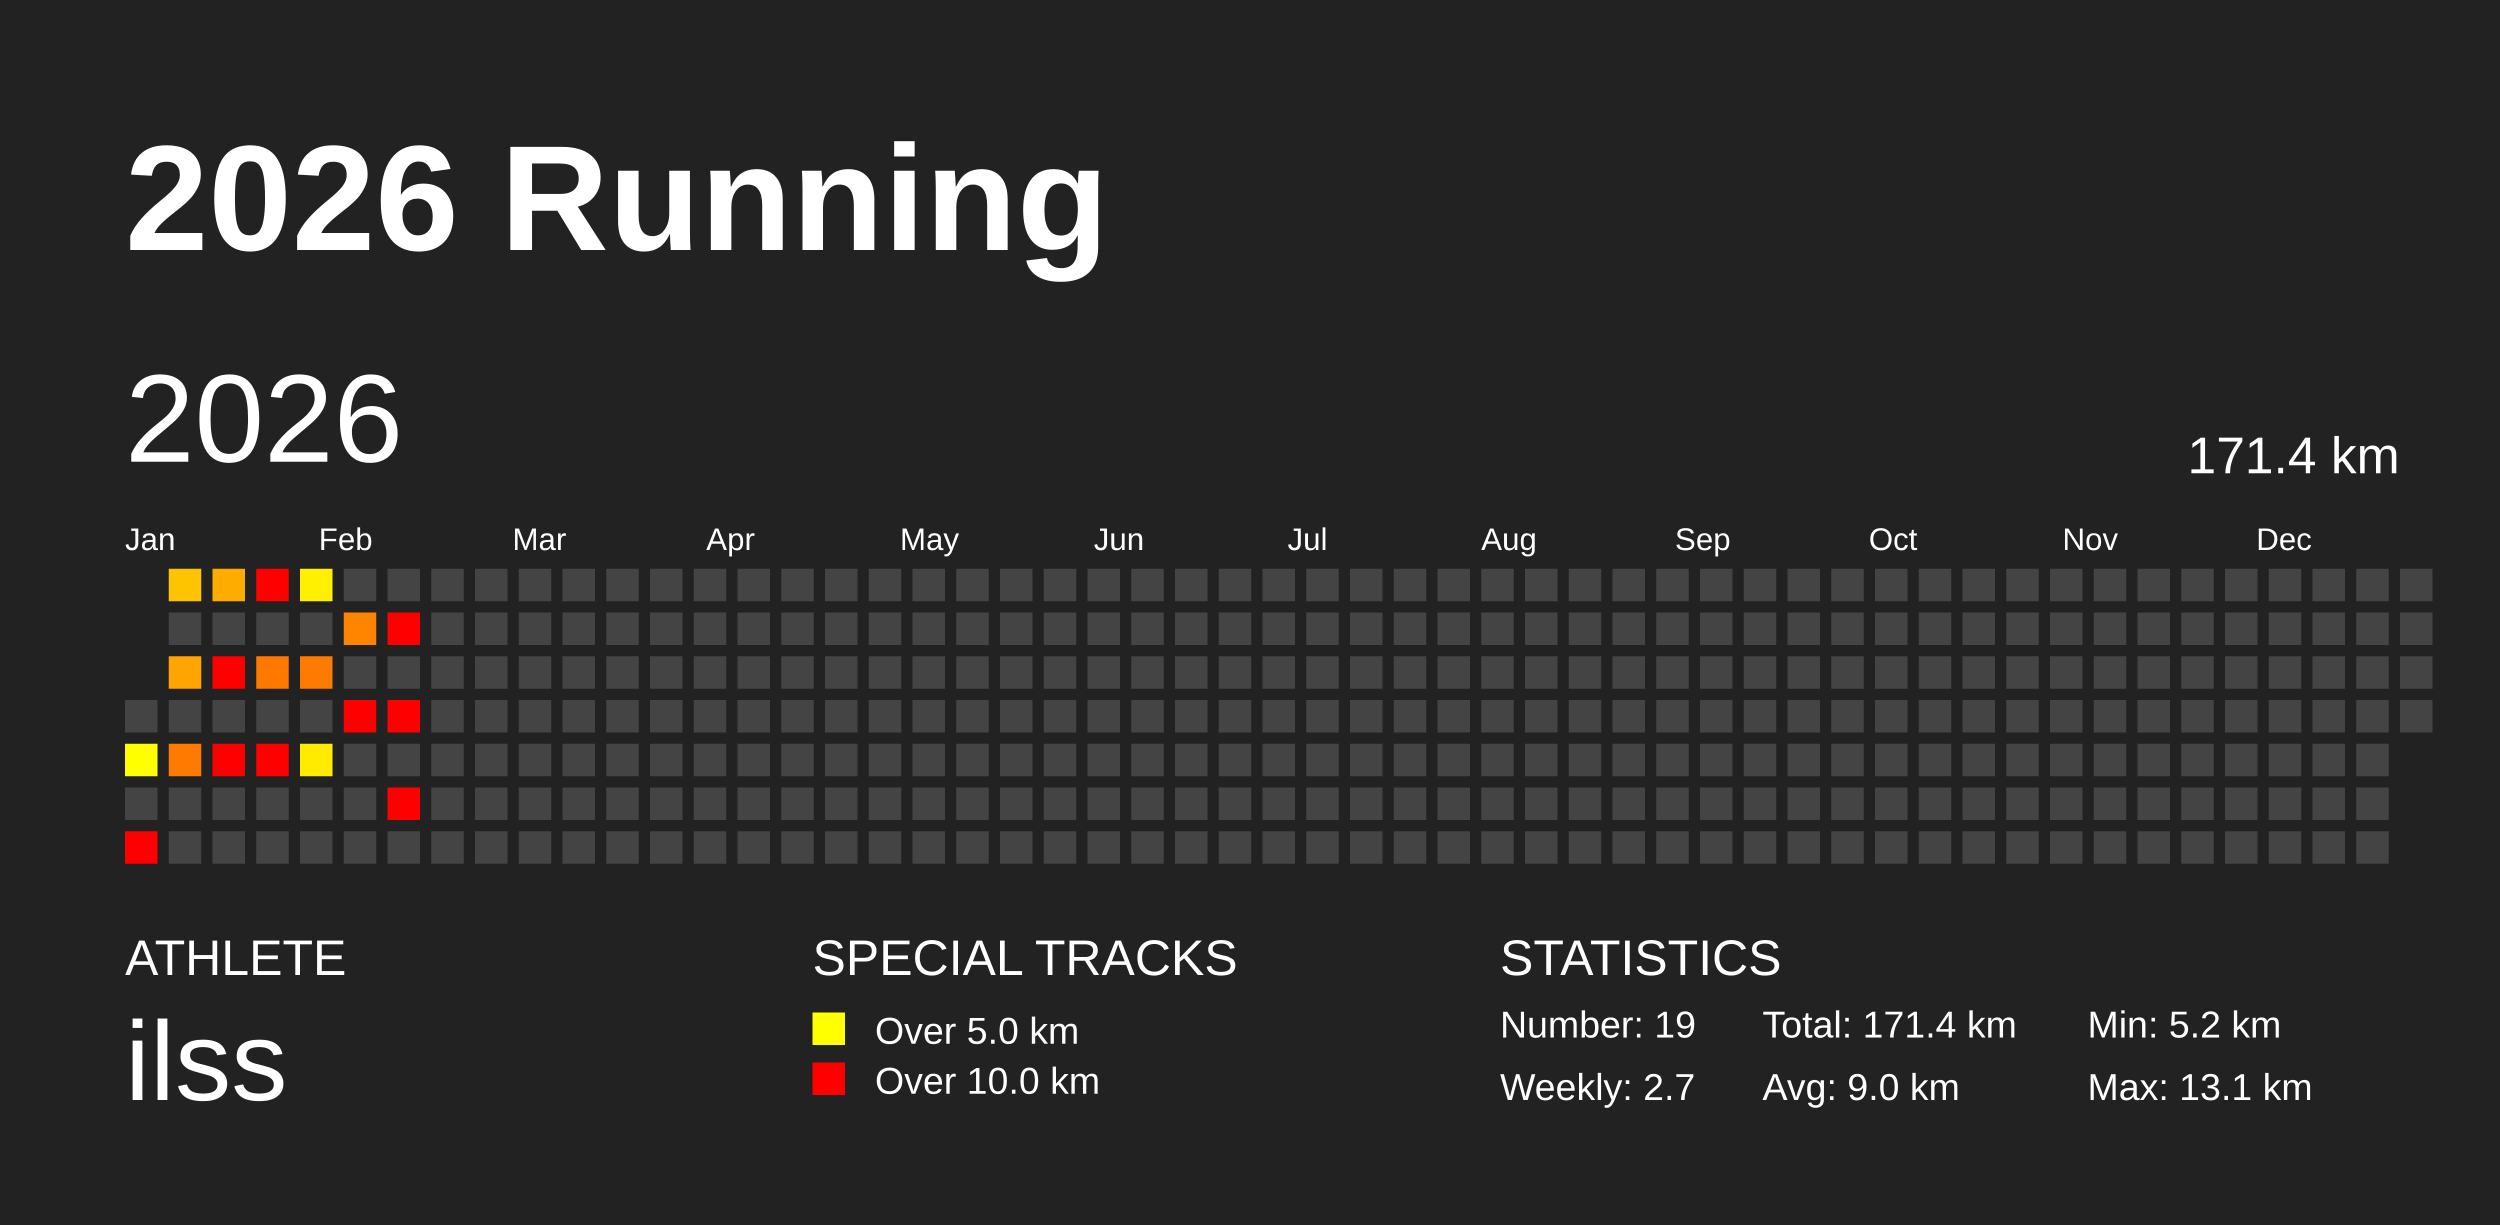
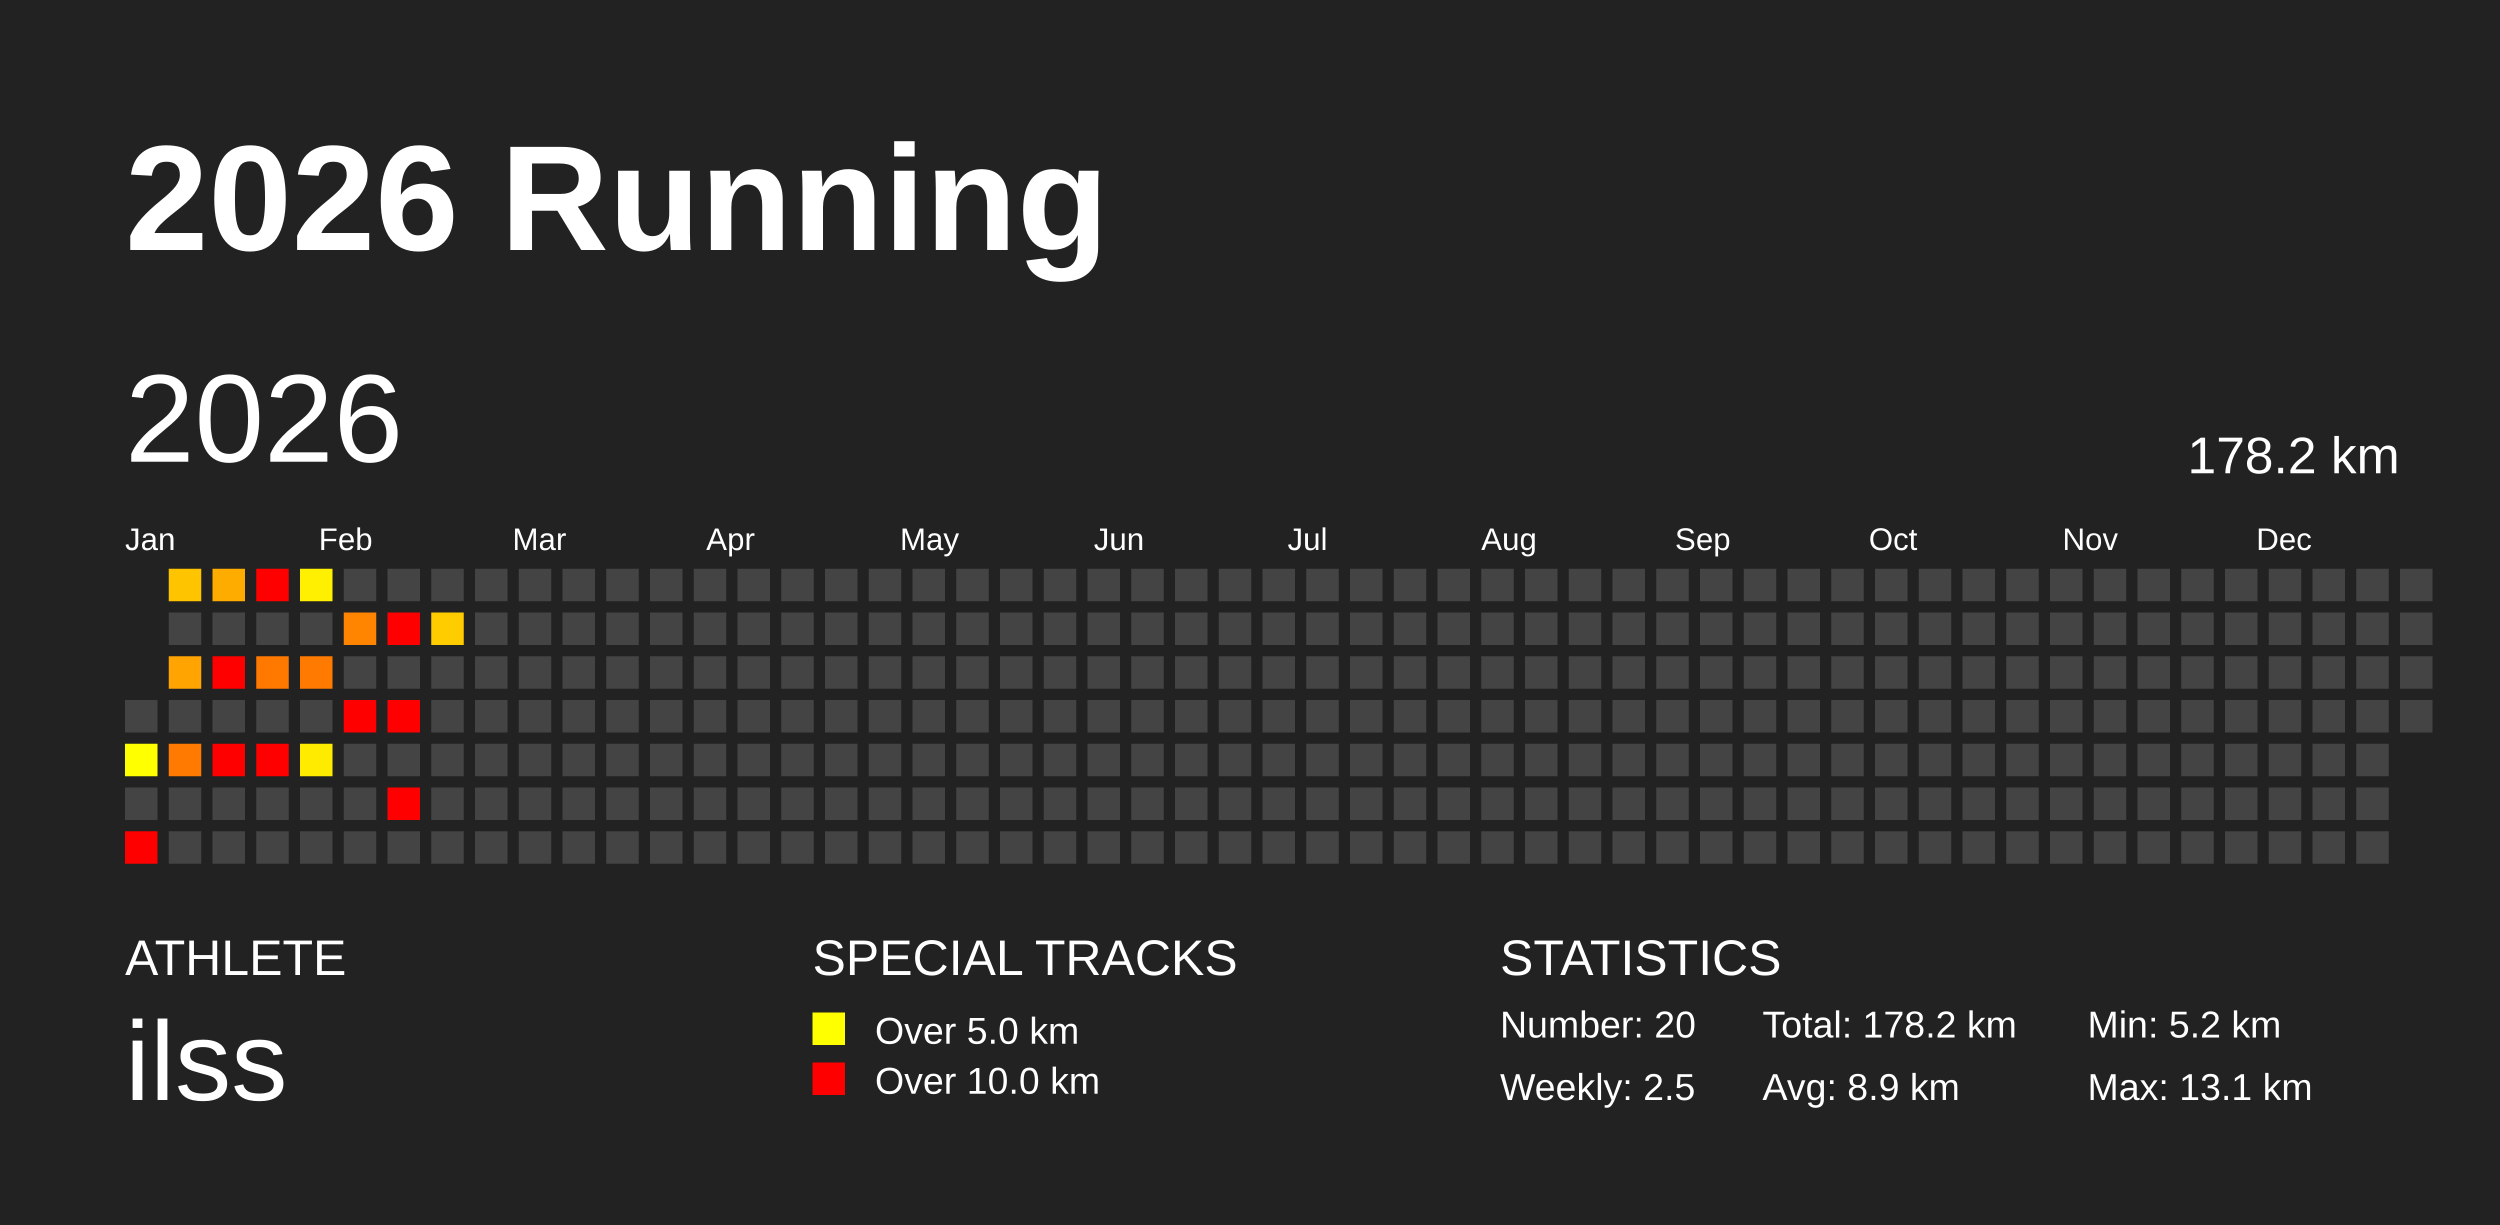
<svg xmlns="http://www.w3.org/2000/svg" baseProfile="full" height="98mm" version="1.1" viewBox="0,0,200,98" width="200mm">
  <defs />
  <rect fill="#222222" height="98" width="200" x="0" y="0" />
  <text fill="#FFFFFF" style="font-size:12px; font-family:Arial; font-weight:bold;" x="10" y="20">2026 Running</text>
  <text fill="#FFFFFF" style="font-size:4px; font-family:Arial" x="10" y="78">ATHLETE</text>
  <text fill="#FFFFFF" style="font-size:9px; font-family:Arial" x="10" y="88">ilss</text>
  <text fill="#FFFFFF" style="font-size:4px; font-family:Arial" x="65" y="78">SPECIAL TRACKS</text>
  <rect fill="yellow" height="2.6" width="2.6" x="65" y="81" />
  <text fill="#FFFFFF" style="font-size:3px; font-family:Arial" x="70" y="83.5">Over 5.0 km</text>
  <rect fill="red" height="2.6" width="2.6" x="65" y="85" />
  <text fill="#FFFFFF" style="font-size:3px; font-family:Arial" x="70" y="87.5">Over 10.0 km</text>
  <text fill="#FFFFFF" style="font-size:4px; font-family:Arial" x="120" y="78">STATISTICS</text>
-   <text fill="#FFFFFF" style="font-size:3px; font-family:Arial" x="120" y="83">Number: 19</text>
-   <text fill="#FFFFFF" style="font-size:3px; font-family:Arial" x="120" y="88">Weekly: 2.7</text>
-   <text fill="#FFFFFF" style="font-size:3px; font-family:Arial" x="141" y="83">Total: 171.4 km</text>
-   <text fill="#FFFFFF" style="font-size:3px; font-family:Arial" x="141" y="88">Avg: 9.0 km</text>
+   <text fill="#FFFFFF" style="font-size:3px; font-family:Arial" x="120" y="83">Number: 20</text>
+   <text fill="#FFFFFF" style="font-size:3px; font-family:Arial" x="120" y="88">Weekly: 2.5</text>
+   <text fill="#FFFFFF" style="font-size:3px; font-family:Arial" x="141" y="83">Total: 178.2 km</text>
+   <text fill="#FFFFFF" style="font-size:3px; font-family:Arial" x="141" y="88">Avg: 8.9 km</text>
  <text fill="#FFFFFF" style="font-size:3px; font-family:Arial" x="167" y="83">Min: 5.2 km</text>
  <text fill="#FFFFFF" style="font-size:3px; font-family:Arial" x="167" y="88">Max: 13.1 km</text>
  <text dominant-baseline="hanging" fill="#FFFFFF" style="font-size:10.0px; font-family:Arial;" x="10" y="30">2026</text>
-   <text dominant-baseline="hanging" fill="#FFFFFF" style="font-size:4.125px; font-family:Arial;" x="175" y="35">171.4 km</text>
+   <text dominant-baseline="hanging" fill="#FFFFFF" style="font-size:4.125px; font-family:Arial;" x="175" y="35">178.2 km</text>
  <text fill="#FFFFFF" style="font-size:2.5px; font-family:Arial" x="10.0" y="44">Jan</text>
  <text fill="#FFFFFF" style="font-size:2.5px; font-family:Arial" x="25.5" y="44">Feb</text>
  <text fill="#FFFFFF" style="font-size:2.5px; font-family:Arial" x="41.0" y="44">Mar</text>
  <text fill="#FFFFFF" style="font-size:2.5px; font-family:Arial" x="56.5" y="44">Apr</text>
  <text fill="#FFFFFF" style="font-size:2.5px; font-family:Arial" x="72.0" y="44">May</text>
  <text fill="#FFFFFF" style="font-size:2.5px; font-family:Arial" x="87.5" y="44">Jun</text>
  <text fill="#FFFFFF" style="font-size:2.5px; font-family:Arial" x="103.0" y="44">Jul</text>
  <text fill="#FFFFFF" style="font-size:2.5px; font-family:Arial" x="118.5" y="44">Aug</text>
  <text fill="#FFFFFF" style="font-size:2.5px; font-family:Arial" x="134.0" y="44">Sep</text>
  <text fill="#FFFFFF" style="font-size:2.5px; font-family:Arial" x="149.5" y="44">Oct</text>
  <text fill="#FFFFFF" style="font-size:2.5px; font-family:Arial" x="165.0" y="44">Nov</text>
  <text fill="#FFFFFF" style="font-size:2.5px; font-family:Arial" x="180.5" y="44">Dec</text>
  <rect fill="#444444" height="2.6" width="2.6" x="10.0" y="56.0" />
  <rect fill="#ffff00" height="2.6" width="2.6" x="10.0" y="59.5" />
  <rect fill="#444444" height="2.6" width="2.6" x="10.0" y="63.0" />
  <rect fill="red" height="2.6" width="2.6" x="10.0" y="66.5" />
  <rect fill="#ffc400" height="2.6" width="2.6" x="13.5" y="45.5" />
  <rect fill="#444444" height="2.6" width="2.6" x="13.5" y="49.0" />
  <rect fill="#ffa400" height="2.6" width="2.6" x="13.5" y="52.5" />
  <rect fill="#444444" height="2.6" width="2.6" x="13.5" y="56.0" />
  <rect fill="#ff7a00" height="2.6" width="2.6" x="13.5" y="59.5" />
  <rect fill="#444444" height="2.6" width="2.6" x="13.5" y="63.0" />
  <rect fill="#444444" height="2.6" width="2.6" x="13.5" y="66.5" />
  <rect fill="#ffac00" height="2.6" width="2.6" x="17.0" y="45.5" />
  <rect fill="#444444" height="2.6" width="2.6" x="17.0" y="49.0" />
  <rect fill="red" height="2.6" width="2.6" x="17.0" y="52.5" />
  <rect fill="#444444" height="2.6" width="2.6" x="17.0" y="56.0" />
  <rect fill="red" height="2.6" width="2.6" x="17.0" y="59.5" />
  <rect fill="#444444" height="2.6" width="2.6" x="17.0" y="63.0" />
  <rect fill="#444444" height="2.6" width="2.6" x="17.0" y="66.5" />
  <rect fill="red" height="2.6" width="2.6" x="20.5" y="45.5" />
  <rect fill="#444444" height="2.6" width="2.6" x="20.5" y="49.0" />
  <rect fill="#ff7800" height="2.6" width="2.6" x="20.5" y="52.5" />
  <rect fill="#444444" height="2.6" width="2.6" x="20.5" y="56.0" />
  <rect fill="red" height="2.6" width="2.6" x="20.5" y="59.5" />
  <rect fill="#444444" height="2.6" width="2.6" x="20.5" y="63.0" />
  <rect fill="#444444" height="2.6" width="2.6" x="20.5" y="66.5" />
  <rect fill="#ffef00" height="2.6" width="2.6" x="24.0" y="45.5" />
  <rect fill="#444444" height="2.6" width="2.6" x="24.0" y="49.0" />
  <rect fill="#ff7a00" height="2.6" width="2.6" x="24.0" y="52.5" />
  <rect fill="#444444" height="2.6" width="2.6" x="24.0" y="56.0" />
  <rect fill="#ffeb00" height="2.6" width="2.6" x="24.0" y="59.5" />
  <rect fill="#444444" height="2.6" width="2.6" x="24.0" y="63.0" />
  <rect fill="#444444" height="2.6" width="2.6" x="24.0" y="66.5" />
  <rect fill="#444444" height="2.6" width="2.6" x="27.5" y="45.5" />
  <rect fill="#ff8400" height="2.6" width="2.6" x="27.5" y="49.0" />
  <rect fill="#444444" height="2.6" width="2.6" x="27.5" y="52.5" />
  <rect fill="red" height="2.6" width="2.6" x="27.5" y="56.0" />
  <rect fill="#444444" height="2.6" width="2.6" x="27.5" y="59.5" />
  <rect fill="#444444" height="2.6" width="2.6" x="27.5" y="63.0" />
  <rect fill="#444444" height="2.6" width="2.6" x="27.5" y="66.5" />
  <rect fill="#444444" height="2.6" width="2.6" x="31.0" y="45.5" />
  <rect fill="red" height="2.6" width="2.6" x="31.0" y="49.0" />
  <rect fill="#444444" height="2.6" width="2.6" x="31.0" y="52.5" />
  <rect fill="red" height="2.6" width="2.6" x="31.0" y="56.0" />
  <rect fill="#444444" height="2.6" width="2.6" x="31.0" y="59.5" />
  <rect fill="red" height="2.6" width="2.6" x="31.0" y="63.0" />
  <rect fill="#444444" height="2.6" width="2.6" x="31.0" y="66.5" />
  <rect fill="#444444" height="2.6" width="2.6" x="34.5" y="45.5" />
-   <rect fill="#444444" height="2.6" width="2.6" x="34.5" y="49.0" />
+   <rect fill="#ffcc00" height="2.6" width="2.6" x="34.5" y="49.0" />
  <rect fill="#444444" height="2.6" width="2.6" x="34.5" y="52.5" />
  <rect fill="#444444" height="2.6" width="2.6" x="34.5" y="56.0" />
  <rect fill="#444444" height="2.6" width="2.6" x="34.5" y="59.5" />
  <rect fill="#444444" height="2.6" width="2.6" x="34.5" y="63.0" />
  <rect fill="#444444" height="2.6" width="2.6" x="34.5" y="66.5" />
  <rect fill="#444444" height="2.6" width="2.6" x="38.0" y="45.5" />
  <rect fill="#444444" height="2.6" width="2.6" x="38.0" y="49.0" />
  <rect fill="#444444" height="2.6" width="2.6" x="38.0" y="52.5" />
  <rect fill="#444444" height="2.6" width="2.6" x="38.0" y="56.0" />
  <rect fill="#444444" height="2.6" width="2.6" x="38.0" y="59.5" />
  <rect fill="#444444" height="2.6" width="2.6" x="38.0" y="63.0" />
  <rect fill="#444444" height="2.6" width="2.6" x="38.0" y="66.5" />
  <rect fill="#444444" height="2.6" width="2.6" x="41.5" y="45.5" />
  <rect fill="#444444" height="2.6" width="2.6" x="41.5" y="49.0" />
  <rect fill="#444444" height="2.6" width="2.6" x="41.5" y="52.5" />
  <rect fill="#444444" height="2.6" width="2.6" x="41.5" y="56.0" />
  <rect fill="#444444" height="2.6" width="2.6" x="41.5" y="59.5" />
  <rect fill="#444444" height="2.6" width="2.6" x="41.5" y="63.0" />
  <rect fill="#444444" height="2.6" width="2.6" x="41.5" y="66.5" />
  <rect fill="#444444" height="2.6" width="2.6" x="45.0" y="45.5" />
  <rect fill="#444444" height="2.6" width="2.6" x="45.0" y="49.0" />
  <rect fill="#444444" height="2.6" width="2.6" x="45.0" y="52.5" />
  <rect fill="#444444" height="2.6" width="2.6" x="45.0" y="56.0" />
  <rect fill="#444444" height="2.6" width="2.6" x="45.0" y="59.5" />
  <rect fill="#444444" height="2.6" width="2.6" x="45.0" y="63.0" />
  <rect fill="#444444" height="2.6" width="2.6" x="45.0" y="66.5" />
  <rect fill="#444444" height="2.6" width="2.6" x="48.5" y="45.5" />
  <rect fill="#444444" height="2.6" width="2.6" x="48.5" y="49.0" />
  <rect fill="#444444" height="2.6" width="2.6" x="48.5" y="52.5" />
  <rect fill="#444444" height="2.6" width="2.6" x="48.5" y="56.0" />
  <rect fill="#444444" height="2.6" width="2.6" x="48.5" y="59.5" />
  <rect fill="#444444" height="2.6" width="2.6" x="48.5" y="63.0" />
  <rect fill="#444444" height="2.6" width="2.6" x="48.5" y="66.5" />
  <rect fill="#444444" height="2.6" width="2.6" x="52.0" y="45.5" />
  <rect fill="#444444" height="2.6" width="2.6" x="52.0" y="49.0" />
  <rect fill="#444444" height="2.6" width="2.6" x="52.0" y="52.5" />
  <rect fill="#444444" height="2.6" width="2.6" x="52.0" y="56.0" />
  <rect fill="#444444" height="2.6" width="2.6" x="52.0" y="59.5" />
  <rect fill="#444444" height="2.6" width="2.6" x="52.0" y="63.0" />
  <rect fill="#444444" height="2.6" width="2.6" x="52.0" y="66.5" />
  <rect fill="#444444" height="2.6" width="2.6" x="55.5" y="45.5" />
  <rect fill="#444444" height="2.6" width="2.6" x="55.5" y="49.0" />
  <rect fill="#444444" height="2.6" width="2.6" x="55.5" y="52.5" />
  <rect fill="#444444" height="2.6" width="2.6" x="55.5" y="56.0" />
  <rect fill="#444444" height="2.6" width="2.6" x="55.5" y="59.5" />
  <rect fill="#444444" height="2.6" width="2.6" x="55.5" y="63.0" />
  <rect fill="#444444" height="2.6" width="2.6" x="55.5" y="66.5" />
  <rect fill="#444444" height="2.6" width="2.6" x="59.0" y="45.5" />
  <rect fill="#444444" height="2.6" width="2.6" x="59.0" y="49.0" />
  <rect fill="#444444" height="2.6" width="2.6" x="59.0" y="52.5" />
  <rect fill="#444444" height="2.6" width="2.6" x="59.0" y="56.0" />
  <rect fill="#444444" height="2.6" width="2.6" x="59.0" y="59.5" />
  <rect fill="#444444" height="2.6" width="2.6" x="59.0" y="63.0" />
  <rect fill="#444444" height="2.6" width="2.6" x="59.0" y="66.5" />
  <rect fill="#444444" height="2.6" width="2.6" x="62.5" y="45.5" />
  <rect fill="#444444" height="2.6" width="2.6" x="62.5" y="49.0" />
  <rect fill="#444444" height="2.6" width="2.6" x="62.5" y="52.5" />
  <rect fill="#444444" height="2.6" width="2.6" x="62.5" y="56.0" />
  <rect fill="#444444" height="2.6" width="2.6" x="62.5" y="59.5" />
  <rect fill="#444444" height="2.6" width="2.6" x="62.5" y="63.0" />
  <rect fill="#444444" height="2.6" width="2.6" x="62.5" y="66.5" />
  <rect fill="#444444" height="2.6" width="2.6" x="66.0" y="45.5" />
  <rect fill="#444444" height="2.6" width="2.6" x="66.0" y="49.0" />
  <rect fill="#444444" height="2.6" width="2.6" x="66.0" y="52.5" />
  <rect fill="#444444" height="2.6" width="2.6" x="66.0" y="56.0" />
  <rect fill="#444444" height="2.6" width="2.6" x="66.0" y="59.5" />
  <rect fill="#444444" height="2.6" width="2.6" x="66.0" y="63.0" />
  <rect fill="#444444" height="2.6" width="2.6" x="66.0" y="66.5" />
  <rect fill="#444444" height="2.6" width="2.6" x="69.5" y="45.5" />
  <rect fill="#444444" height="2.6" width="2.6" x="69.5" y="49.0" />
  <rect fill="#444444" height="2.6" width="2.6" x="69.5" y="52.5" />
  <rect fill="#444444" height="2.6" width="2.6" x="69.5" y="56.0" />
  <rect fill="#444444" height="2.6" width="2.6" x="69.5" y="59.5" />
  <rect fill="#444444" height="2.6" width="2.6" x="69.5" y="63.0" />
  <rect fill="#444444" height="2.6" width="2.6" x="69.5" y="66.5" />
  <rect fill="#444444" height="2.6" width="2.6" x="73.0" y="45.5" />
  <rect fill="#444444" height="2.6" width="2.6" x="73.0" y="49.0" />
  <rect fill="#444444" height="2.6" width="2.6" x="73.0" y="52.5" />
  <rect fill="#444444" height="2.6" width="2.6" x="73.0" y="56.0" />
  <rect fill="#444444" height="2.6" width="2.6" x="73.0" y="59.5" />
  <rect fill="#444444" height="2.6" width="2.6" x="73.0" y="63.0" />
  <rect fill="#444444" height="2.6" width="2.6" x="73.0" y="66.5" />
  <rect fill="#444444" height="2.6" width="2.6" x="76.5" y="45.5" />
  <rect fill="#444444" height="2.6" width="2.6" x="76.5" y="49.0" />
  <rect fill="#444444" height="2.6" width="2.6" x="76.5" y="52.5" />
  <rect fill="#444444" height="2.6" width="2.6" x="76.5" y="56.0" />
  <rect fill="#444444" height="2.6" width="2.6" x="76.5" y="59.5" />
  <rect fill="#444444" height="2.6" width="2.6" x="76.5" y="63.0" />
  <rect fill="#444444" height="2.6" width="2.6" x="76.5" y="66.5" />
  <rect fill="#444444" height="2.6" width="2.6" x="80.0" y="45.5" />
  <rect fill="#444444" height="2.6" width="2.6" x="80.0" y="49.0" />
  <rect fill="#444444" height="2.6" width="2.6" x="80.0" y="52.5" />
  <rect fill="#444444" height="2.6" width="2.6" x="80.0" y="56.0" />
  <rect fill="#444444" height="2.6" width="2.6" x="80.0" y="59.5" />
  <rect fill="#444444" height="2.6" width="2.6" x="80.0" y="63.0" />
  <rect fill="#444444" height="2.6" width="2.6" x="80.0" y="66.5" />
  <rect fill="#444444" height="2.6" width="2.6" x="83.5" y="45.5" />
  <rect fill="#444444" height="2.6" width="2.6" x="83.5" y="49.0" />
  <rect fill="#444444" height="2.6" width="2.6" x="83.5" y="52.5" />
  <rect fill="#444444" height="2.6" width="2.6" x="83.5" y="56.0" />
  <rect fill="#444444" height="2.6" width="2.6" x="83.5" y="59.5" />
  <rect fill="#444444" height="2.6" width="2.6" x="83.5" y="63.0" />
  <rect fill="#444444" height="2.6" width="2.6" x="83.5" y="66.5" />
  <rect fill="#444444" height="2.6" width="2.6" x="87.0" y="45.5" />
  <rect fill="#444444" height="2.6" width="2.6" x="87.0" y="49.0" />
  <rect fill="#444444" height="2.6" width="2.6" x="87.0" y="52.5" />
  <rect fill="#444444" height="2.6" width="2.6" x="87.0" y="56.0" />
  <rect fill="#444444" height="2.6" width="2.6" x="87.0" y="59.5" />
  <rect fill="#444444" height="2.6" width="2.6" x="87.0" y="63.0" />
  <rect fill="#444444" height="2.6" width="2.6" x="87.0" y="66.5" />
  <rect fill="#444444" height="2.6" width="2.6" x="90.5" y="45.5" />
  <rect fill="#444444" height="2.6" width="2.6" x="90.5" y="49.0" />
  <rect fill="#444444" height="2.6" width="2.6" x="90.5" y="52.5" />
  <rect fill="#444444" height="2.6" width="2.6" x="90.5" y="56.0" />
  <rect fill="#444444" height="2.6" width="2.6" x="90.5" y="59.5" />
  <rect fill="#444444" height="2.6" width="2.6" x="90.5" y="63.0" />
  <rect fill="#444444" height="2.6" width="2.6" x="90.5" y="66.5" />
  <rect fill="#444444" height="2.6" width="2.6" x="94.0" y="45.5" />
  <rect fill="#444444" height="2.6" width="2.6" x="94.0" y="49.0" />
  <rect fill="#444444" height="2.6" width="2.6" x="94.0" y="52.5" />
  <rect fill="#444444" height="2.6" width="2.6" x="94.0" y="56.0" />
  <rect fill="#444444" height="2.6" width="2.6" x="94.0" y="59.5" />
  <rect fill="#444444" height="2.6" width="2.6" x="94.0" y="63.0" />
  <rect fill="#444444" height="2.6" width="2.6" x="94.0" y="66.5" />
  <rect fill="#444444" height="2.6" width="2.6" x="97.5" y="45.5" />
  <rect fill="#444444" height="2.6" width="2.6" x="97.5" y="49.0" />
  <rect fill="#444444" height="2.6" width="2.6" x="97.5" y="52.5" />
  <rect fill="#444444" height="2.6" width="2.6" x="97.5" y="56.0" />
  <rect fill="#444444" height="2.6" width="2.6" x="97.5" y="59.5" />
  <rect fill="#444444" height="2.6" width="2.6" x="97.5" y="63.0" />
  <rect fill="#444444" height="2.6" width="2.6" x="97.5" y="66.5" />
  <rect fill="#444444" height="2.6" width="2.6" x="101.0" y="45.5" />
  <rect fill="#444444" height="2.6" width="2.6" x="101.0" y="49.0" />
  <rect fill="#444444" height="2.6" width="2.6" x="101.0" y="52.5" />
  <rect fill="#444444" height="2.6" width="2.6" x="101.0" y="56.0" />
  <rect fill="#444444" height="2.6" width="2.6" x="101.0" y="59.5" />
  <rect fill="#444444" height="2.6" width="2.6" x="101.0" y="63.0" />
  <rect fill="#444444" height="2.6" width="2.6" x="101.0" y="66.5" />
  <rect fill="#444444" height="2.6" width="2.6" x="104.5" y="45.5" />
  <rect fill="#444444" height="2.6" width="2.6" x="104.5" y="49.0" />
  <rect fill="#444444" height="2.6" width="2.6" x="104.5" y="52.5" />
  <rect fill="#444444" height="2.6" width="2.6" x="104.5" y="56.0" />
  <rect fill="#444444" height="2.6" width="2.6" x="104.5" y="59.5" />
  <rect fill="#444444" height="2.6" width="2.6" x="104.5" y="63.0" />
  <rect fill="#444444" height="2.6" width="2.6" x="104.5" y="66.5" />
  <rect fill="#444444" height="2.6" width="2.6" x="108.0" y="45.5" />
  <rect fill="#444444" height="2.6" width="2.6" x="108.0" y="49.0" />
  <rect fill="#444444" height="2.6" width="2.6" x="108.0" y="52.5" />
  <rect fill="#444444" height="2.6" width="2.6" x="108.0" y="56.0" />
  <rect fill="#444444" height="2.6" width="2.6" x="108.0" y="59.5" />
  <rect fill="#444444" height="2.6" width="2.6" x="108.0" y="63.0" />
  <rect fill="#444444" height="2.6" width="2.6" x="108.0" y="66.5" />
  <rect fill="#444444" height="2.6" width="2.6" x="111.5" y="45.5" />
  <rect fill="#444444" height="2.6" width="2.6" x="111.5" y="49.0" />
  <rect fill="#444444" height="2.6" width="2.6" x="111.5" y="52.5" />
  <rect fill="#444444" height="2.6" width="2.6" x="111.5" y="56.0" />
  <rect fill="#444444" height="2.6" width="2.6" x="111.5" y="59.5" />
  <rect fill="#444444" height="2.6" width="2.6" x="111.5" y="63.0" />
  <rect fill="#444444" height="2.6" width="2.6" x="111.5" y="66.5" />
  <rect fill="#444444" height="2.6" width="2.6" x="115.0" y="45.5" />
  <rect fill="#444444" height="2.6" width="2.6" x="115.0" y="49.0" />
  <rect fill="#444444" height="2.6" width="2.6" x="115.0" y="52.5" />
  <rect fill="#444444" height="2.6" width="2.6" x="115.0" y="56.0" />
  <rect fill="#444444" height="2.6" width="2.6" x="115.0" y="59.5" />
  <rect fill="#444444" height="2.6" width="2.6" x="115.0" y="63.0" />
  <rect fill="#444444" height="2.6" width="2.6" x="115.0" y="66.5" />
  <rect fill="#444444" height="2.6" width="2.6" x="118.5" y="45.5" />
  <rect fill="#444444" height="2.6" width="2.6" x="118.5" y="49.0" />
  <rect fill="#444444" height="2.6" width="2.6" x="118.5" y="52.5" />
  <rect fill="#444444" height="2.6" width="2.6" x="118.5" y="56.0" />
  <rect fill="#444444" height="2.6" width="2.6" x="118.5" y="59.5" />
  <rect fill="#444444" height="2.6" width="2.6" x="118.5" y="63.0" />
  <rect fill="#444444" height="2.6" width="2.6" x="118.5" y="66.5" />
  <rect fill="#444444" height="2.6" width="2.6" x="122.0" y="45.5" />
  <rect fill="#444444" height="2.6" width="2.6" x="122.0" y="49.0" />
  <rect fill="#444444" height="2.6" width="2.6" x="122.0" y="52.5" />
  <rect fill="#444444" height="2.6" width="2.6" x="122.0" y="56.0" />
  <rect fill="#444444" height="2.6" width="2.6" x="122.0" y="59.5" />
  <rect fill="#444444" height="2.6" width="2.6" x="122.0" y="63.0" />
  <rect fill="#444444" height="2.6" width="2.6" x="122.0" y="66.5" />
  <rect fill="#444444" height="2.6" width="2.6" x="125.5" y="45.5" />
  <rect fill="#444444" height="2.6" width="2.6" x="125.5" y="49.0" />
  <rect fill="#444444" height="2.6" width="2.6" x="125.5" y="52.5" />
  <rect fill="#444444" height="2.6" width="2.6" x="125.5" y="56.0" />
  <rect fill="#444444" height="2.6" width="2.6" x="125.5" y="59.5" />
  <rect fill="#444444" height="2.6" width="2.6" x="125.5" y="63.0" />
  <rect fill="#444444" height="2.6" width="2.6" x="125.5" y="66.5" />
  <rect fill="#444444" height="2.6" width="2.6" x="129.0" y="45.5" />
  <rect fill="#444444" height="2.6" width="2.6" x="129.0" y="49.0" />
  <rect fill="#444444" height="2.6" width="2.6" x="129.0" y="52.5" />
  <rect fill="#444444" height="2.6" width="2.6" x="129.0" y="56.0" />
  <rect fill="#444444" height="2.6" width="2.6" x="129.0" y="59.5" />
  <rect fill="#444444" height="2.6" width="2.6" x="129.0" y="63.0" />
  <rect fill="#444444" height="2.6" width="2.6" x="129.0" y="66.5" />
  <rect fill="#444444" height="2.6" width="2.6" x="132.5" y="45.5" />
  <rect fill="#444444" height="2.6" width="2.6" x="132.5" y="49.0" />
  <rect fill="#444444" height="2.6" width="2.6" x="132.5" y="52.5" />
  <rect fill="#444444" height="2.6" width="2.6" x="132.5" y="56.0" />
  <rect fill="#444444" height="2.6" width="2.6" x="132.5" y="59.5" />
  <rect fill="#444444" height="2.6" width="2.6" x="132.5" y="63.0" />
  <rect fill="#444444" height="2.6" width="2.6" x="132.5" y="66.5" />
  <rect fill="#444444" height="2.6" width="2.6" x="136.0" y="45.5" />
  <rect fill="#444444" height="2.6" width="2.6" x="136.0" y="49.0" />
  <rect fill="#444444" height="2.6" width="2.6" x="136.0" y="52.5" />
  <rect fill="#444444" height="2.6" width="2.6" x="136.0" y="56.0" />
  <rect fill="#444444" height="2.6" width="2.6" x="136.0" y="59.5" />
  <rect fill="#444444" height="2.6" width="2.6" x="136.0" y="63.0" />
  <rect fill="#444444" height="2.6" width="2.6" x="136.0" y="66.5" />
  <rect fill="#444444" height="2.6" width="2.6" x="139.5" y="45.5" />
  <rect fill="#444444" height="2.6" width="2.6" x="139.5" y="49.0" />
  <rect fill="#444444" height="2.6" width="2.6" x="139.5" y="52.5" />
  <rect fill="#444444" height="2.6" width="2.6" x="139.5" y="56.0" />
  <rect fill="#444444" height="2.6" width="2.6" x="139.5" y="59.5" />
  <rect fill="#444444" height="2.6" width="2.6" x="139.5" y="63.0" />
  <rect fill="#444444" height="2.6" width="2.6" x="139.5" y="66.5" />
  <rect fill="#444444" height="2.6" width="2.6" x="143.0" y="45.5" />
  <rect fill="#444444" height="2.6" width="2.6" x="143.0" y="49.0" />
  <rect fill="#444444" height="2.6" width="2.6" x="143.0" y="52.5" />
  <rect fill="#444444" height="2.6" width="2.6" x="143.0" y="56.0" />
  <rect fill="#444444" height="2.6" width="2.6" x="143.0" y="59.5" />
  <rect fill="#444444" height="2.6" width="2.6" x="143.0" y="63.0" />
  <rect fill="#444444" height="2.6" width="2.6" x="143.0" y="66.5" />
  <rect fill="#444444" height="2.6" width="2.6" x="146.5" y="45.5" />
  <rect fill="#444444" height="2.6" width="2.6" x="146.5" y="49.0" />
  <rect fill="#444444" height="2.6" width="2.6" x="146.5" y="52.5" />
  <rect fill="#444444" height="2.6" width="2.6" x="146.5" y="56.0" />
  <rect fill="#444444" height="2.6" width="2.6" x="146.5" y="59.5" />
  <rect fill="#444444" height="2.6" width="2.6" x="146.5" y="63.0" />
  <rect fill="#444444" height="2.6" width="2.6" x="146.5" y="66.5" />
  <rect fill="#444444" height="2.6" width="2.6" x="150.0" y="45.5" />
  <rect fill="#444444" height="2.6" width="2.6" x="150.0" y="49.0" />
  <rect fill="#444444" height="2.6" width="2.6" x="150.0" y="52.5" />
  <rect fill="#444444" height="2.6" width="2.6" x="150.0" y="56.0" />
  <rect fill="#444444" height="2.6" width="2.6" x="150.0" y="59.5" />
  <rect fill="#444444" height="2.6" width="2.6" x="150.0" y="63.0" />
  <rect fill="#444444" height="2.6" width="2.6" x="150.0" y="66.5" />
  <rect fill="#444444" height="2.6" width="2.6" x="153.5" y="45.5" />
  <rect fill="#444444" height="2.6" width="2.6" x="153.5" y="49.0" />
  <rect fill="#444444" height="2.6" width="2.6" x="153.5" y="52.5" />
  <rect fill="#444444" height="2.6" width="2.6" x="153.5" y="56.0" />
  <rect fill="#444444" height="2.6" width="2.6" x="153.5" y="59.5" />
  <rect fill="#444444" height="2.6" width="2.6" x="153.5" y="63.0" />
  <rect fill="#444444" height="2.6" width="2.6" x="153.5" y="66.5" />
  <rect fill="#444444" height="2.6" width="2.6" x="157.0" y="45.5" />
  <rect fill="#444444" height="2.6" width="2.6" x="157.0" y="49.0" />
  <rect fill="#444444" height="2.6" width="2.6" x="157.0" y="52.5" />
  <rect fill="#444444" height="2.6" width="2.6" x="157.0" y="56.0" />
  <rect fill="#444444" height="2.6" width="2.6" x="157.0" y="59.5" />
  <rect fill="#444444" height="2.6" width="2.6" x="157.0" y="63.0" />
  <rect fill="#444444" height="2.6" width="2.6" x="157.0" y="66.5" />
  <rect fill="#444444" height="2.6" width="2.6" x="160.5" y="45.5" />
  <rect fill="#444444" height="2.6" width="2.6" x="160.5" y="49.0" />
  <rect fill="#444444" height="2.6" width="2.6" x="160.5" y="52.5" />
  <rect fill="#444444" height="2.6" width="2.6" x="160.5" y="56.0" />
  <rect fill="#444444" height="2.6" width="2.6" x="160.5" y="59.5" />
  <rect fill="#444444" height="2.6" width="2.6" x="160.5" y="63.0" />
  <rect fill="#444444" height="2.6" width="2.6" x="160.5" y="66.5" />
  <rect fill="#444444" height="2.6" width="2.6" x="164.0" y="45.5" />
  <rect fill="#444444" height="2.6" width="2.6" x="164.0" y="49.0" />
  <rect fill="#444444" height="2.6" width="2.6" x="164.0" y="52.5" />
  <rect fill="#444444" height="2.6" width="2.6" x="164.0" y="56.0" />
  <rect fill="#444444" height="2.6" width="2.6" x="164.0" y="59.5" />
  <rect fill="#444444" height="2.6" width="2.6" x="164.0" y="63.0" />
  <rect fill="#444444" height="2.6" width="2.6" x="164.0" y="66.5" />
  <rect fill="#444444" height="2.6" width="2.6" x="167.5" y="45.5" />
  <rect fill="#444444" height="2.6" width="2.6" x="167.5" y="49.0" />
  <rect fill="#444444" height="2.6" width="2.6" x="167.5" y="52.5" />
  <rect fill="#444444" height="2.6" width="2.6" x="167.5" y="56.0" />
  <rect fill="#444444" height="2.6" width="2.6" x="167.5" y="59.5" />
  <rect fill="#444444" height="2.6" width="2.6" x="167.5" y="63.0" />
  <rect fill="#444444" height="2.6" width="2.6" x="167.5" y="66.5" />
  <rect fill="#444444" height="2.6" width="2.6" x="171.0" y="45.5" />
  <rect fill="#444444" height="2.6" width="2.6" x="171.0" y="49.0" />
  <rect fill="#444444" height="2.6" width="2.6" x="171.0" y="52.5" />
  <rect fill="#444444" height="2.6" width="2.6" x="171.0" y="56.0" />
  <rect fill="#444444" height="2.6" width="2.6" x="171.0" y="59.5" />
  <rect fill="#444444" height="2.6" width="2.6" x="171.0" y="63.0" />
  <rect fill="#444444" height="2.6" width="2.6" x="171.0" y="66.5" />
  <rect fill="#444444" height="2.6" width="2.6" x="174.5" y="45.5" />
  <rect fill="#444444" height="2.6" width="2.6" x="174.5" y="49.0" />
  <rect fill="#444444" height="2.6" width="2.6" x="174.5" y="52.5" />
  <rect fill="#444444" height="2.6" width="2.6" x="174.5" y="56.0" />
  <rect fill="#444444" height="2.6" width="2.6" x="174.5" y="59.5" />
  <rect fill="#444444" height="2.6" width="2.6" x="174.5" y="63.0" />
  <rect fill="#444444" height="2.6" width="2.6" x="174.5" y="66.5" />
  <rect fill="#444444" height="2.6" width="2.6" x="178.0" y="45.5" />
  <rect fill="#444444" height="2.6" width="2.6" x="178.0" y="49.0" />
  <rect fill="#444444" height="2.6" width="2.6" x="178.0" y="52.5" />
  <rect fill="#444444" height="2.6" width="2.6" x="178.0" y="56.0" />
  <rect fill="#444444" height="2.6" width="2.6" x="178.0" y="59.5" />
  <rect fill="#444444" height="2.6" width="2.6" x="178.0" y="63.0" />
  <rect fill="#444444" height="2.6" width="2.6" x="178.0" y="66.5" />
  <rect fill="#444444" height="2.6" width="2.6" x="181.5" y="45.5" />
  <rect fill="#444444" height="2.6" width="2.6" x="181.5" y="49.0" />
  <rect fill="#444444" height="2.6" width="2.6" x="181.5" y="52.5" />
  <rect fill="#444444" height="2.6" width="2.6" x="181.5" y="56.0" />
  <rect fill="#444444" height="2.6" width="2.6" x="181.5" y="59.5" />
  <rect fill="#444444" height="2.6" width="2.6" x="181.5" y="63.0" />
  <rect fill="#444444" height="2.6" width="2.6" x="181.5" y="66.5" />
  <rect fill="#444444" height="2.6" width="2.6" x="185.0" y="45.5" />
  <rect fill="#444444" height="2.6" width="2.6" x="185.0" y="49.0" />
  <rect fill="#444444" height="2.6" width="2.6" x="185.0" y="52.5" />
  <rect fill="#444444" height="2.6" width="2.6" x="185.0" y="56.0" />
  <rect fill="#444444" height="2.6" width="2.6" x="185.0" y="59.5" />
  <rect fill="#444444" height="2.6" width="2.6" x="185.0" y="63.0" />
  <rect fill="#444444" height="2.6" width="2.6" x="185.0" y="66.5" />
  <rect fill="#444444" height="2.6" width="2.6" x="188.5" y="45.5" />
  <rect fill="#444444" height="2.6" width="2.6" x="188.5" y="49.0" />
  <rect fill="#444444" height="2.6" width="2.6" x="188.5" y="52.5" />
  <rect fill="#444444" height="2.6" width="2.6" x="188.5" y="56.0" />
  <rect fill="#444444" height="2.6" width="2.6" x="188.5" y="59.5" />
  <rect fill="#444444" height="2.6" width="2.6" x="188.5" y="63.0" />
  <rect fill="#444444" height="2.6" width="2.6" x="188.5" y="66.5" />
  <rect fill="#444444" height="2.6" width="2.6" x="192.0" y="45.5" />
  <rect fill="#444444" height="2.6" width="2.6" x="192.0" y="49.0" />
  <rect fill="#444444" height="2.6" width="2.6" x="192.0" y="52.5" />
  <rect fill="#444444" height="2.6" width="2.6" x="192.0" y="56.0" />
</svg>
